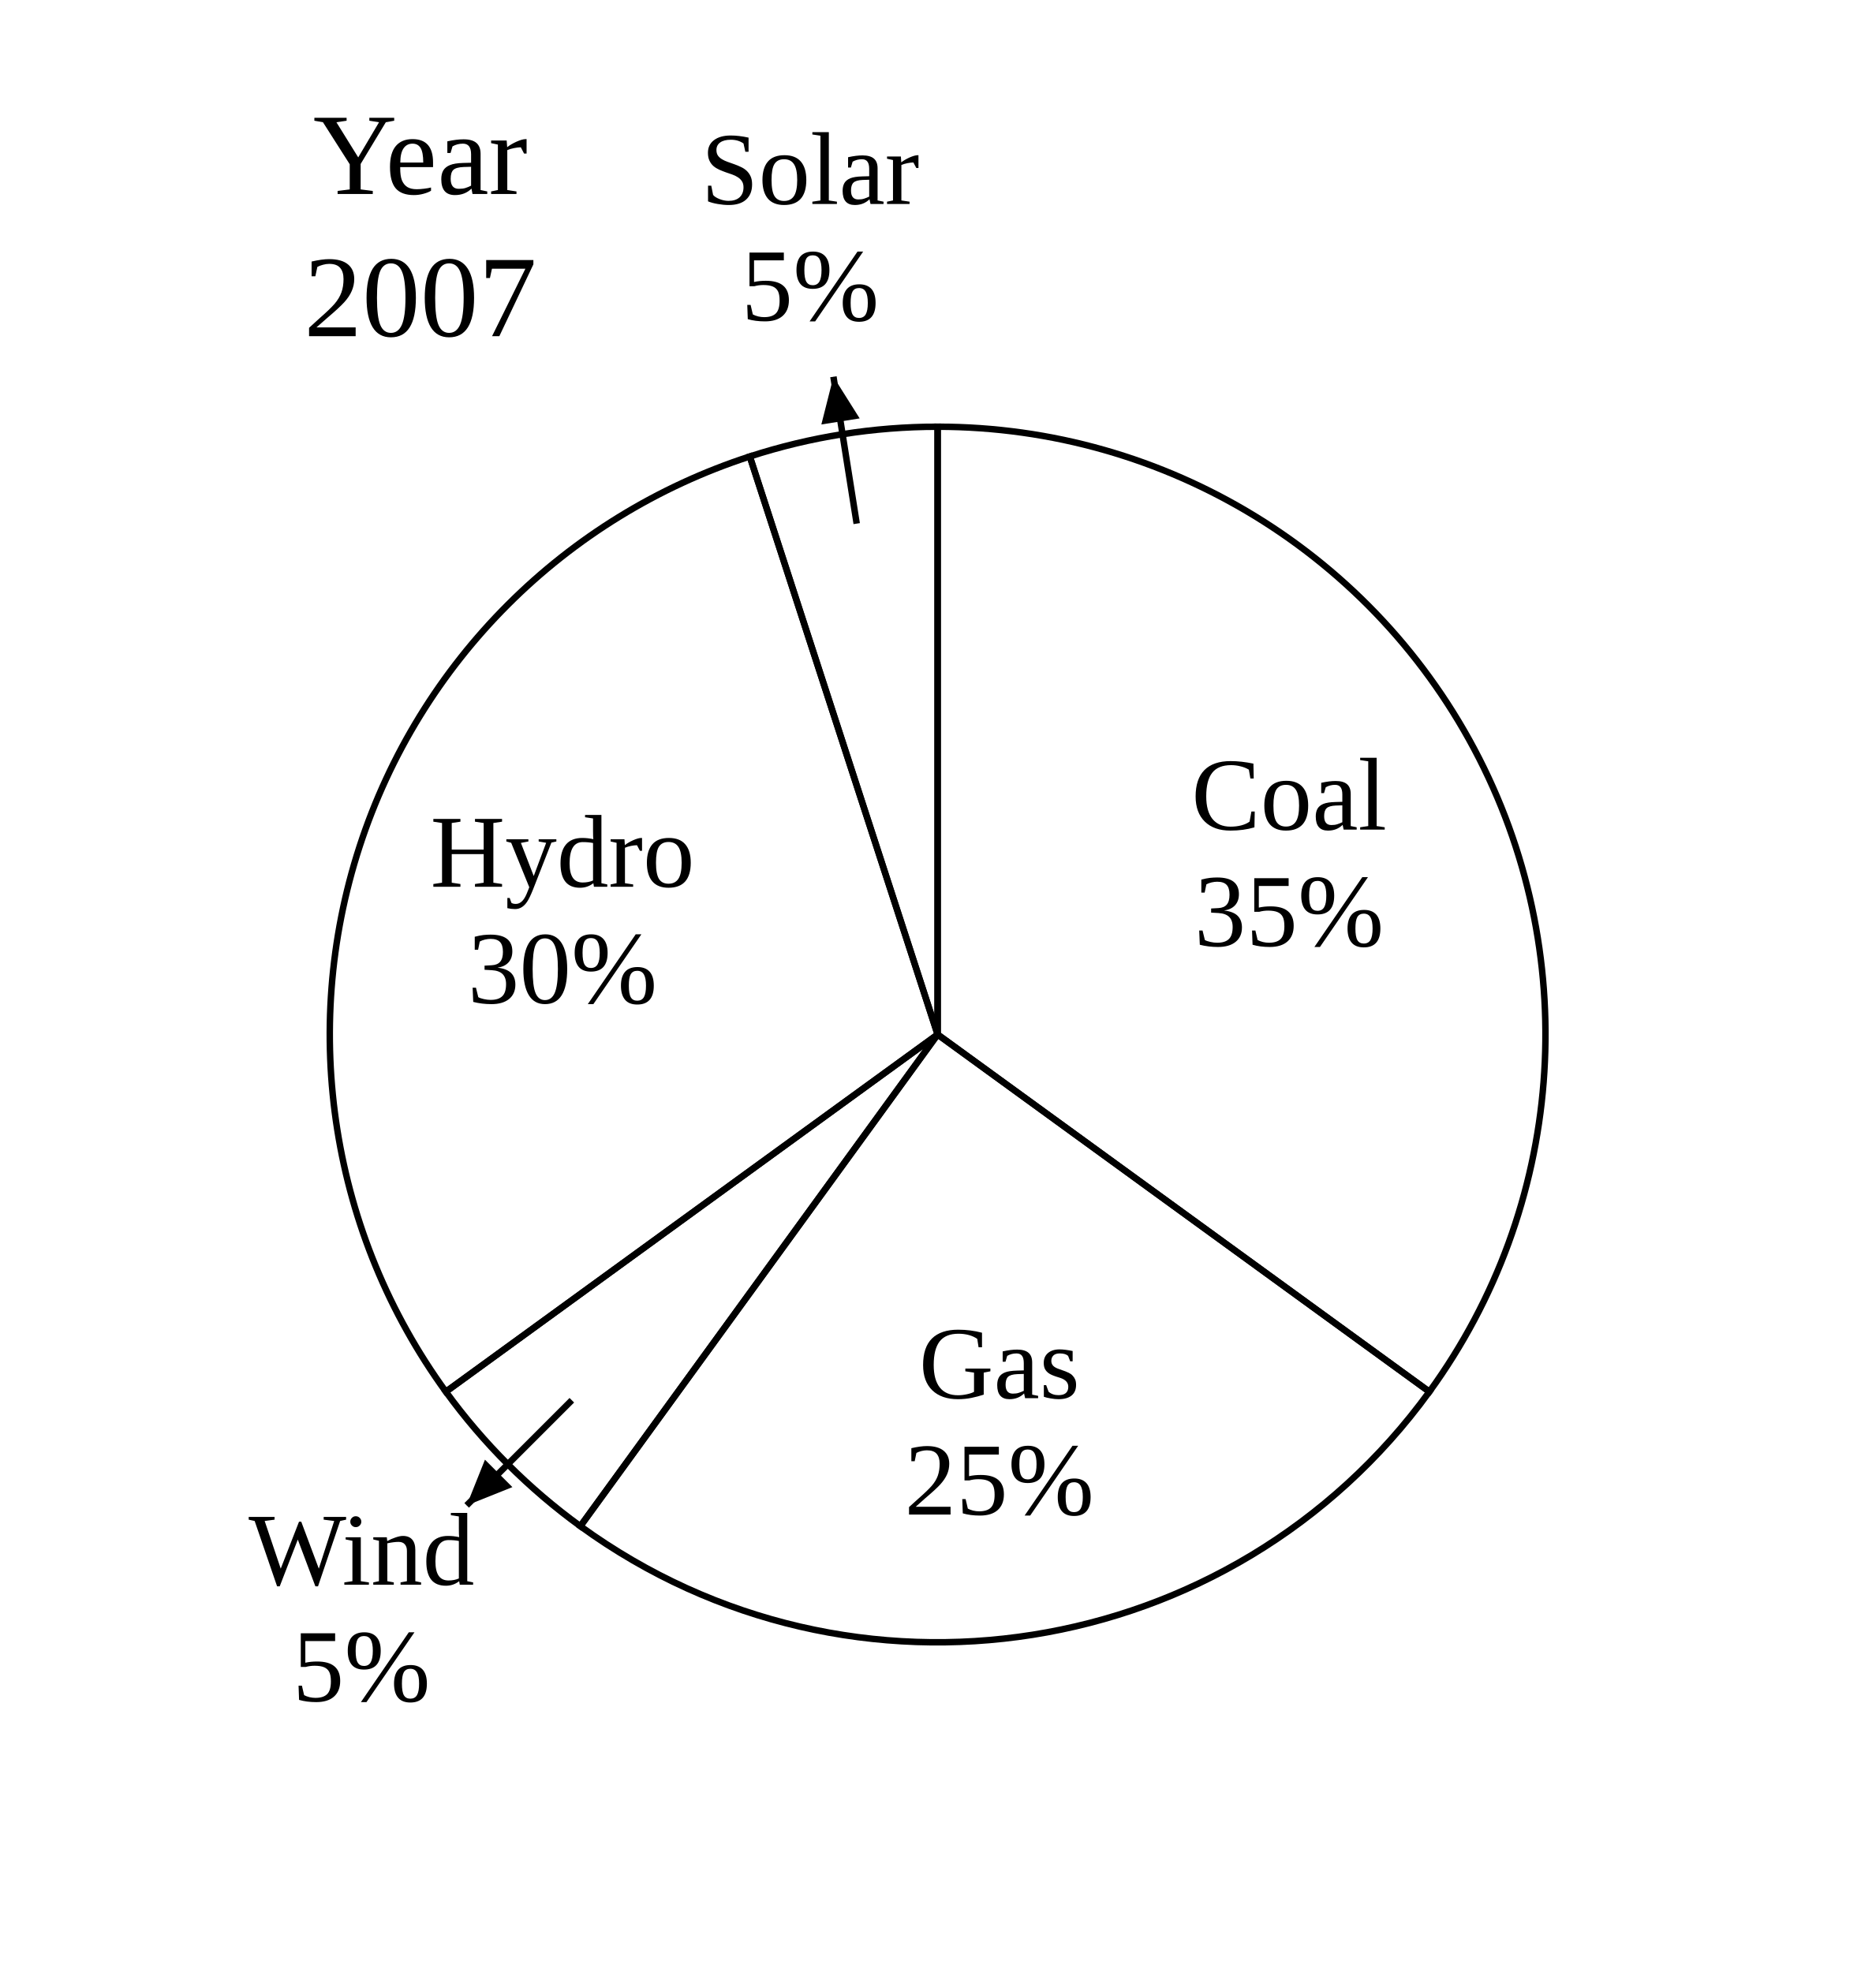
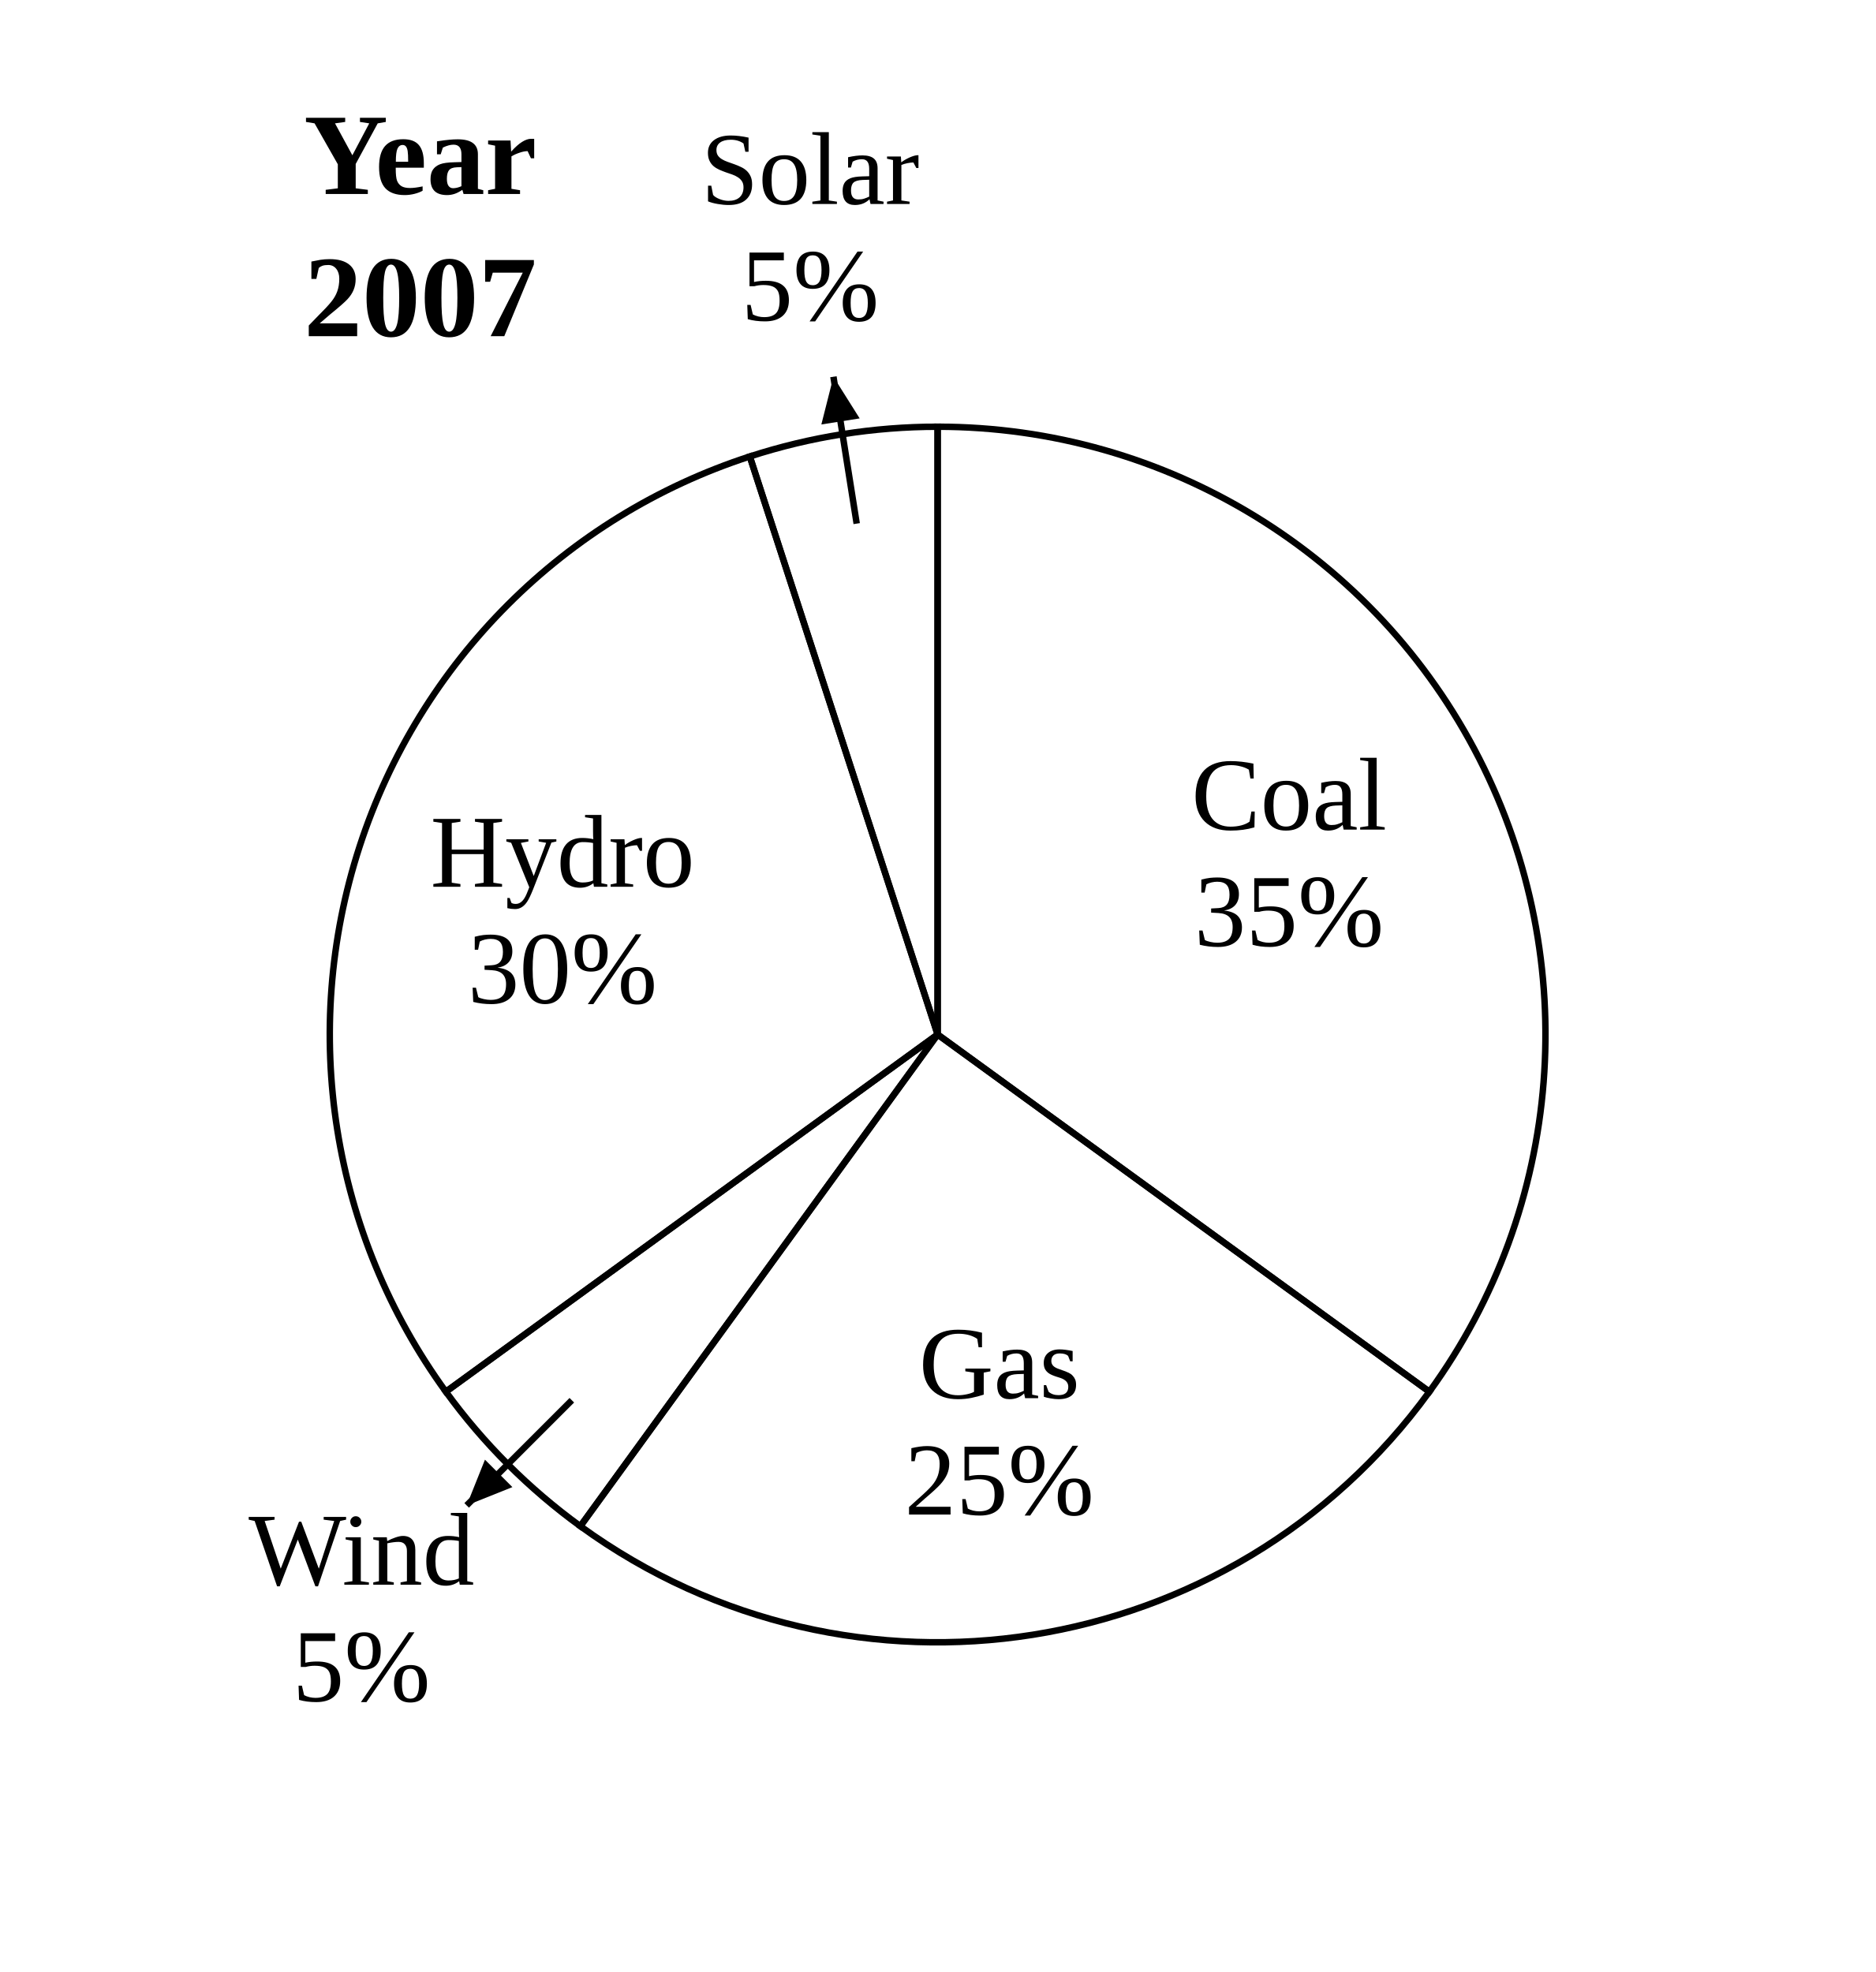
<svg xmlns="http://www.w3.org/2000/svg" viewBox="0 0 290 305">
  <g transform="translate(0 0)">
-     <text x="65" y="30" text-anchor="middle" font-size="18" fill="currentColor">Year</text>
-     <text x="65" y="52" text-anchor="middle" font-size="18" fill="currentColor">2007</text>
+     <text font-weight="bold" x="65" y="30" text-anchor="middle" font-size="18" fill="currentColor">Year</text>
+     <text font-weight="bold" x="65" y="52" text-anchor="middle" font-size="18" fill="currentColor">2007</text>
    <path d="M145 160 L145.000 66.000 A94 94 0 0 1 221.048 215.252 Z" fill="none" stroke="currentColor" />
    <text x="199.35" y="128.31" text-anchor="middle" font-size="16" fill="currentColor">Coal</text>
    <text x="199.35" y="146.31" text-anchor="middle" font-size="16" fill="currentColor">35%</text>
    <path d="M145 160 L221.048 215.252 A94 94 0 0 1 89.748 236.048 Z" fill="none" stroke="currentColor" />
    <text x="154.54" y="216.25" text-anchor="middle" font-size="16" fill="currentColor">Gas</text>
    <text x="154.54" y="234.25" text-anchor="middle" font-size="16" fill="currentColor">25%</text>
    <path d="M145 160 L89.748 236.048 A94 94 0 0 1 68.952 215.252 Z" fill="none" stroke="currentColor" />
    <path d="M88.431 216.569 L72.168 232.832" fill="none" stroke="currentColor" />
    <path d="M72.168 232.832 L79.239 230.004 L74.996 225.761 Z" fill="currentColor" />
    <text x="55.9" y="245.1" text-anchor="middle" font-size="16" fill="currentColor">Wind</text>
    <text x="55.9" y="263.1" text-anchor="middle" font-size="16" fill="currentColor">5%</text>
    <path d="M145 160 L68.952 215.252 A94 94 0 0 1 115.952 70.601 Z" fill="none" stroke="currentColor" />
    <text x="86.99" y="137.15" text-anchor="middle" font-size="16" fill="currentColor">Hydro</text>
    <text x="86.99" y="155.15" text-anchor="middle" font-size="16" fill="currentColor">30%</text>
    <path d="M145 160 L115.952 70.601 A94 94 0 0 1 145.000 66.000 Z" fill="none" stroke="currentColor" />
    <path d="M132.485 80.985 L128.887 58.268" fill="none" stroke="currentColor" />
    <path d="M128.887 58.268 L127.019 65.651 L132.945 64.713 Z" fill="currentColor" />
    <text x="125.29" y="31.55" text-anchor="middle" font-size="16" fill="currentColor">Solar</text>
    <text x="125.29" y="49.55" text-anchor="middle" font-size="16" fill="currentColor">5%</text>
  </g>
</svg>
